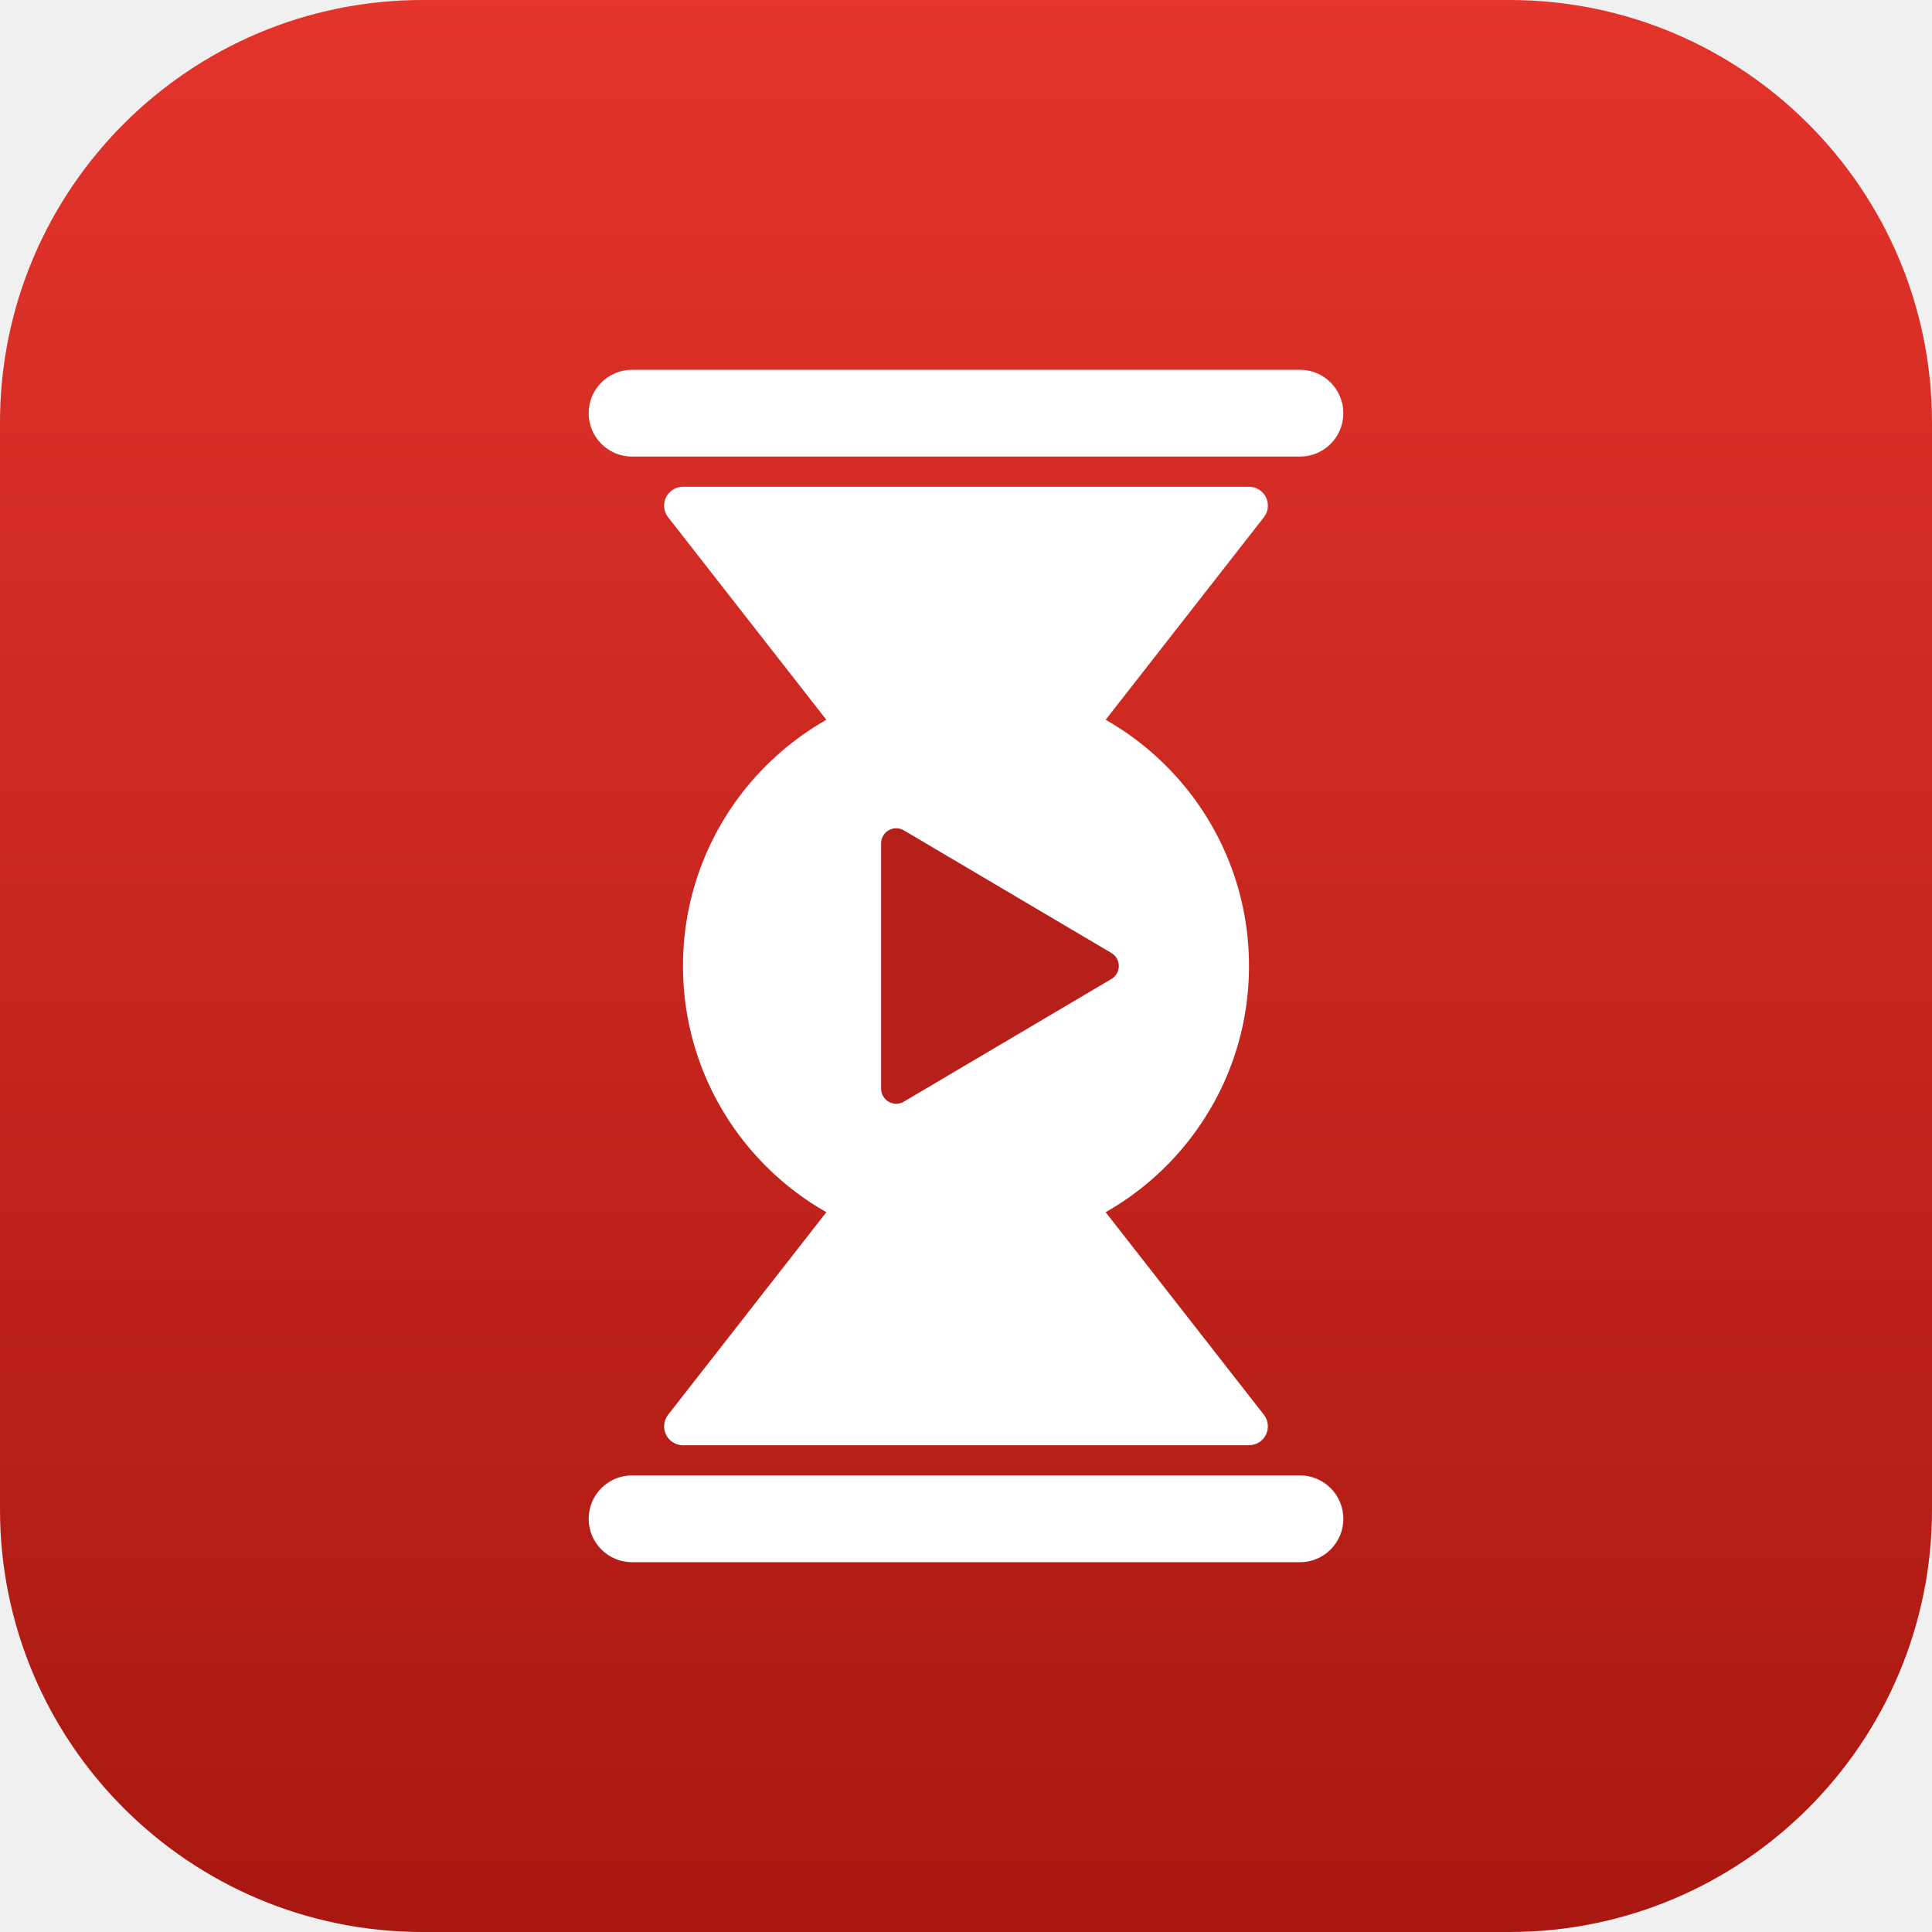
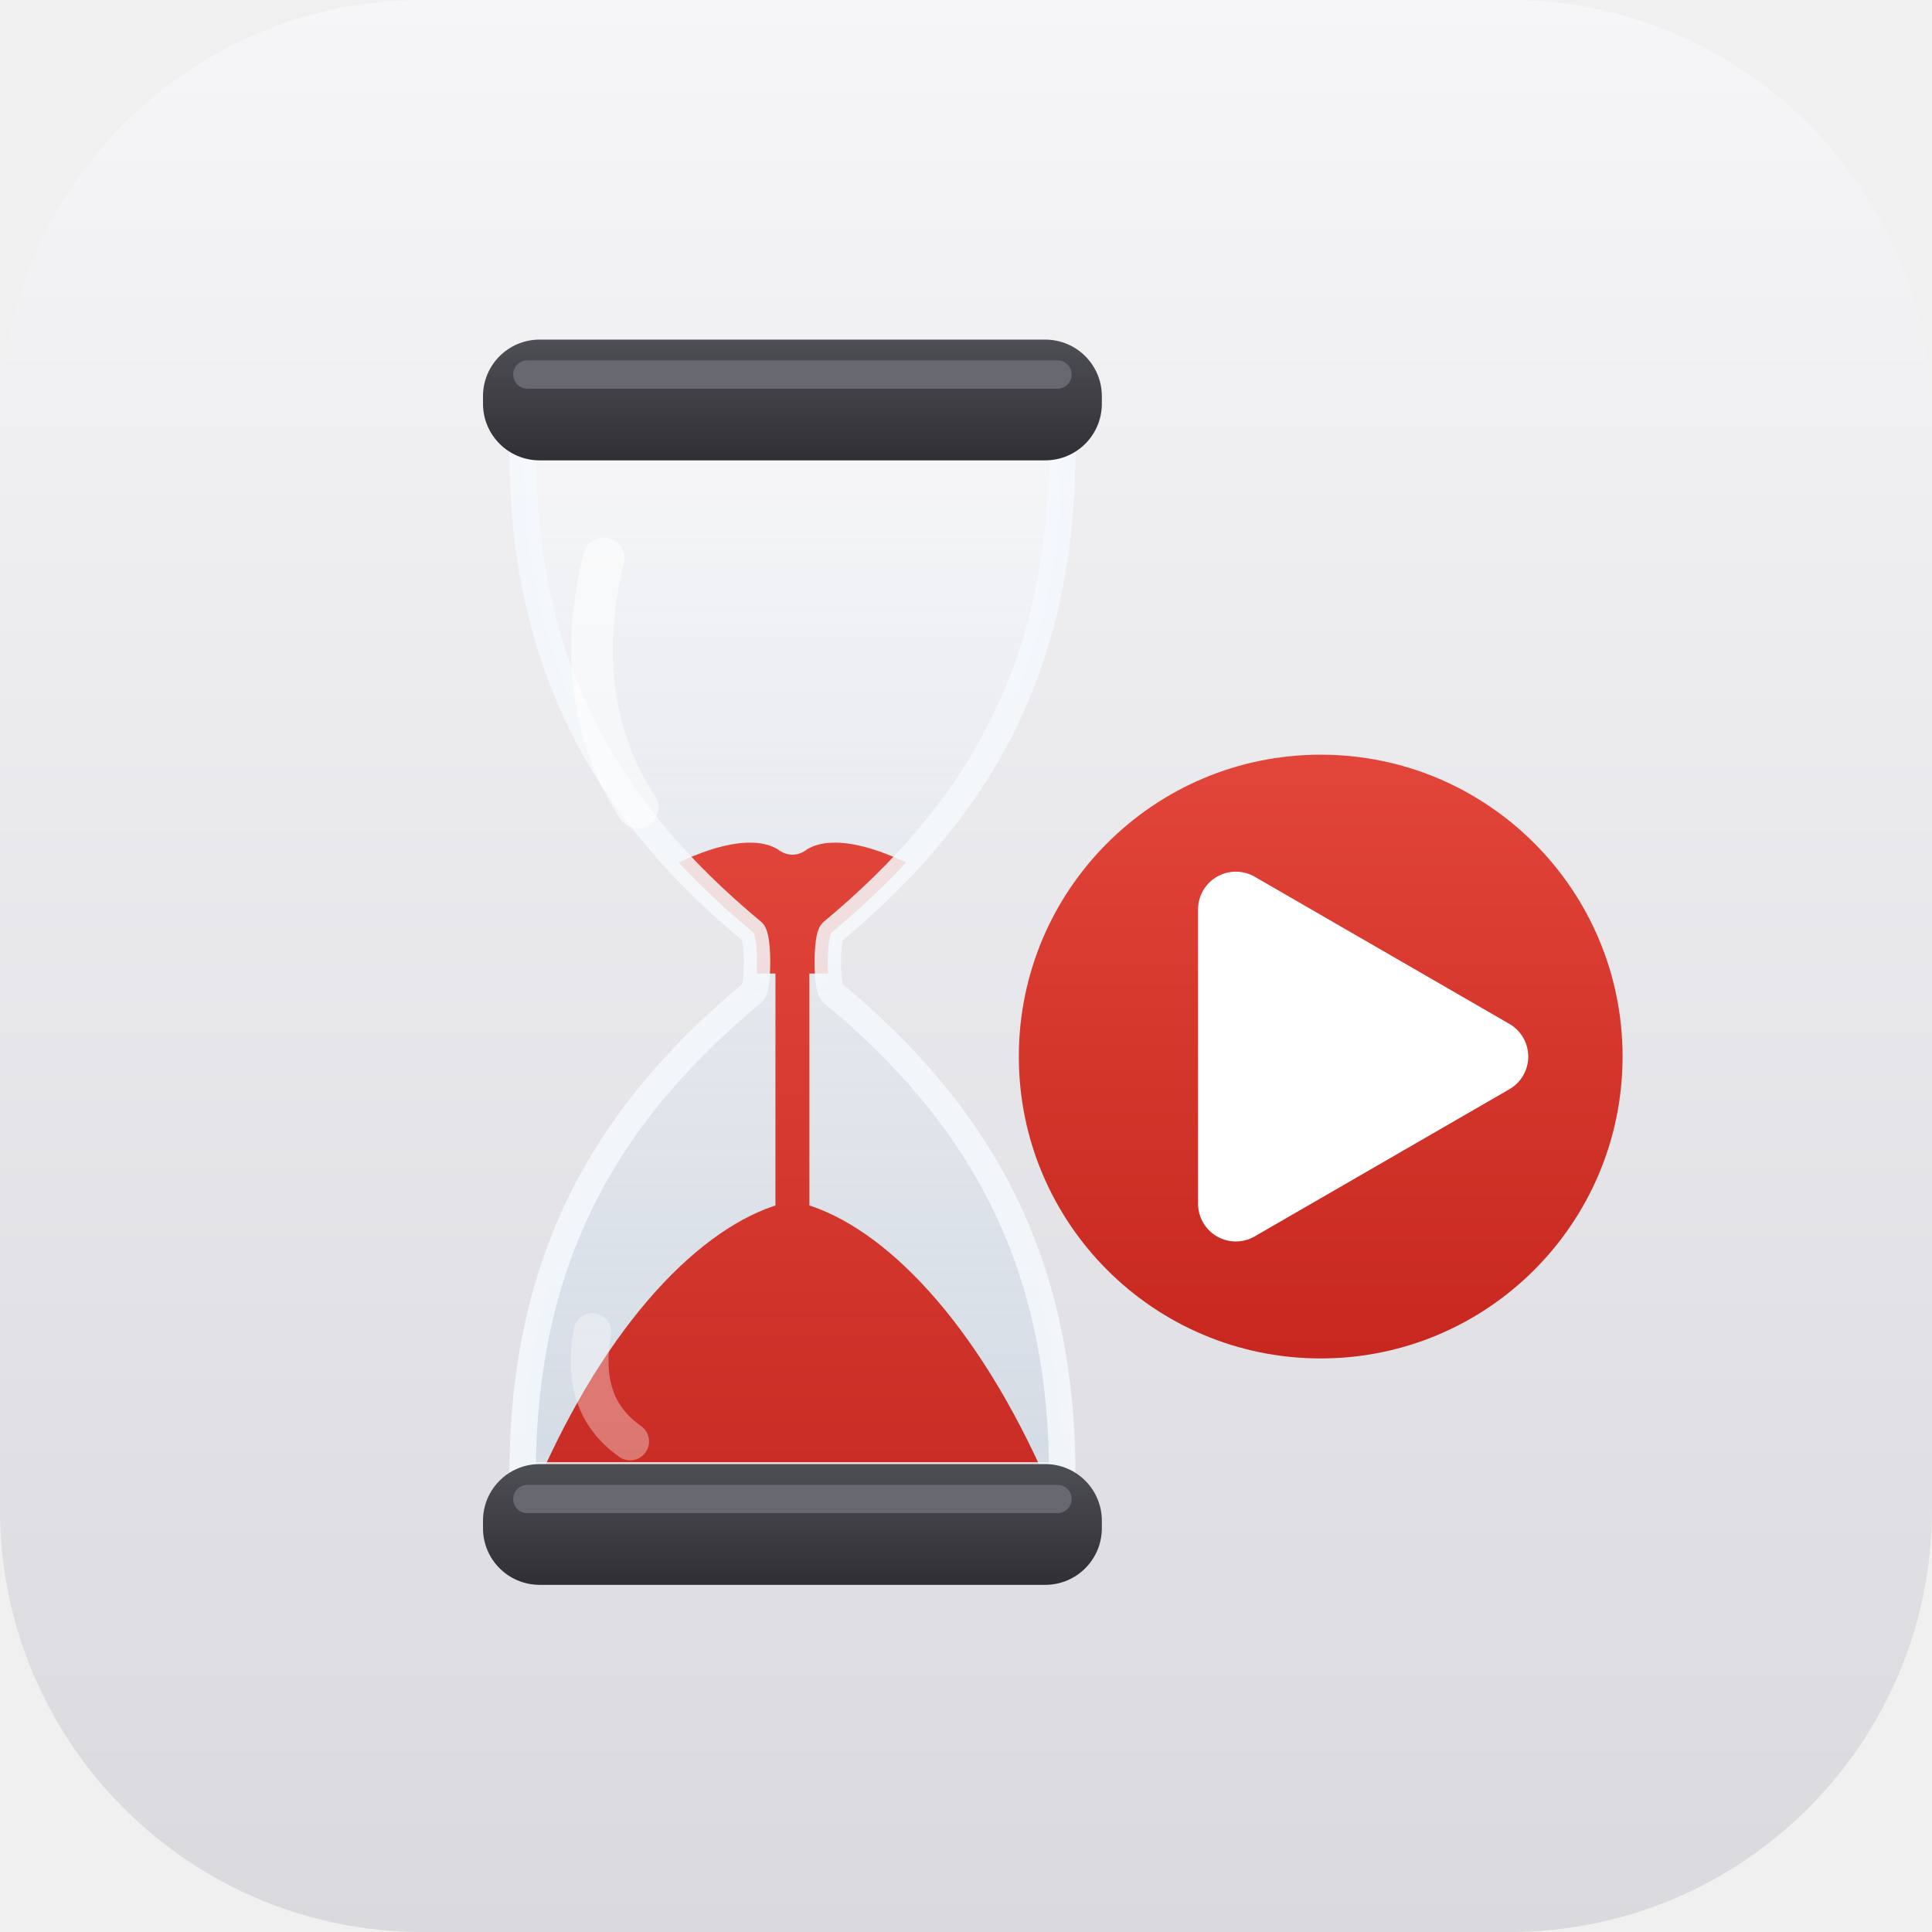
<svg xmlns="http://www.w3.org/2000/svg" viewBox="0 0 1024 1024" width="1024" height="1024">
  <defs>
-     <linearGradient id="tile" x1="0" y1="0" x2="0" y2="1">
-       <stop offset="0" stop-color="#E4342C" />
-       <stop offset="1" stop-color="#A81810" />
+     <linearGradient id="bg" x1="0" y1="0" x2="0" y2="1">
+       <stop offset="0" stop-color="#F6F6F8" />
+       <stop offset="1" stop-color="#D9D9DE" />
    </linearGradient>
+     <linearGradient id="cap" x1="0" y1="0" x2="0" y2="1">
+       <stop offset="0" stop-color="#4E4E55" />
+       <stop offset="1" stop-color="#2F2F34" />
+     </linearGradient>
+     <linearGradient id="glass" x1="0" y1="0" x2="0" y2="1">
+       <stop offset="0" stop-color="#FFFFFF" stop-opacity="0.45" />
+       <stop offset="0.5" stop-color="#DCE9F4" stop-opacity="0.24" />
+       <stop offset="1" stop-color="#BFD4E6" stop-opacity="0.38" />
+     </linearGradient>
+     <linearGradient id="sand" x1="0" y1="430" x2="0" y2="790" gradientUnits="userSpaceOnUse">
+       <stop offset="0" stop-color="#E2453A" />
+       <stop offset="1" stop-color="#C92C24" />
+     </linearGradient>
+     <linearGradient id="badge" x1="0" y1="0" x2="0" y2="1">
+       <stop offset="0" stop-color="#E2453A" />
+       <stop offset="1" stop-color="#C7271E" />
+     </linearGradient>
+     <clipPath id="glassClip">
+       <path d="M277 238 C277 354 322 430 399 494 C402 497 402 523 399 526 C322 590 277 666 277 782 L563 782 C563 666 518 590 441 526 C438 523 438 497 441 494 C518 430 563 354 563 238 Z" />
+     </clipPath>
+     <clipPath id="tileClip">
+       <rect x="0" y="0" width="1024" height="1024" rx="224" />
+     </clipPath>
  </defs>
-   <rect x="0" y="0" width="1024" height="1024" rx="224" fill="url(#tile)" />
-   <g fill="#FFFFFF" stroke="#FFFFFF" stroke-width="20" stroke-linejoin="round">
-     <rect x="312" y="196" width="400" height="46" rx="23" stroke="none" />
-     <rect x="312" y="782" width="400" height="46" rx="23" stroke="none" />
-     <path d="M362,268 L662,268 L512,460 Z" />
-     <path d="M362,756 L662,756 L512,564 Z" />
-     <circle cx="512" cy="512" r="150" stroke="none" />
+   <g clip-path="url(#tileClip)">
+     <rect x="0" y="0" width="1024" height="1024" fill="url(#bg)" />
+     <path d="M277 238 C277 354 322 430 399 494 C402 497 402 523 399 526 C322 590 277 666 277 782 L563 782 C563 666 518 590 441 526 C438 523 438 497 441 494 C518 430 563 354 563 238 Z" fill="url(#glass)" />
+     <g clip-path="url(#glassClip)">
+       <path d="M336 470 C372 448 398 442 412 450 C417 454 423 454 428 450 C442 442 468 448 504 470 L504 516 L336 516 Z" fill="url(#sand)" />
+       <rect x="411" y="502" width="18" height="188" rx="9" fill="url(#sand)" />
+       <path d="M284 788 C322 700 372 650 414 638 C418 636.5 422 636.5 426 638 C468 650 518 700 556 788 Z" fill="url(#sand)" />
+     </g>
+     <path d="M277 238 C277 354 322 430 399 494 C402 497 402 523 399 526 C322 590 277 666 277 782 L563 782 C563 666 518 590 441 526 C438 523 438 497 441 494 C518 430 563 354 563 238 Z" fill="none" stroke="#F4F9FD" stroke-opacity="0.85" stroke-width="14" stroke-linejoin="round" />
+     <path d="M320 296 C308 344 313 390 338 428" fill="none" stroke="#FFFFFF" stroke-opacity="0.55" stroke-width="22" stroke-linecap="round" />
+     <path d="M314 706 C309 734 317 752 334 764" fill="none" stroke="#FFFFFF" stroke-opacity="0.35" stroke-width="20" stroke-linecap="round" />
+     <rect x="256" y="180" width="328" height="64" rx="30" fill="url(#cap)" />
+     <rect x="272" y="191" width="296" height="15" rx="7.5" fill="#6C6C74" opacity="0.9" />
+     <rect x="256" y="776" width="328" height="64" rx="30" fill="url(#cap)" />
+     <rect x="272" y="787" width="296" height="15" rx="7.5" fill="#6C6C74" opacity="0.9" />
+     <circle cx="700" cy="560" r="160" fill="url(#badge)" />
+     <path d="M790 560 L655 482 L655 638 Z" fill="#FFFFFF" stroke="#FFFFFF" stroke-width="40" stroke-linejoin="round" />
  </g>
-   <path d="M475,447 L475,577 L585,512 Z" fill="#B7201A" stroke="#B7201A" stroke-width="16" stroke-linejoin="round" />
</svg>
